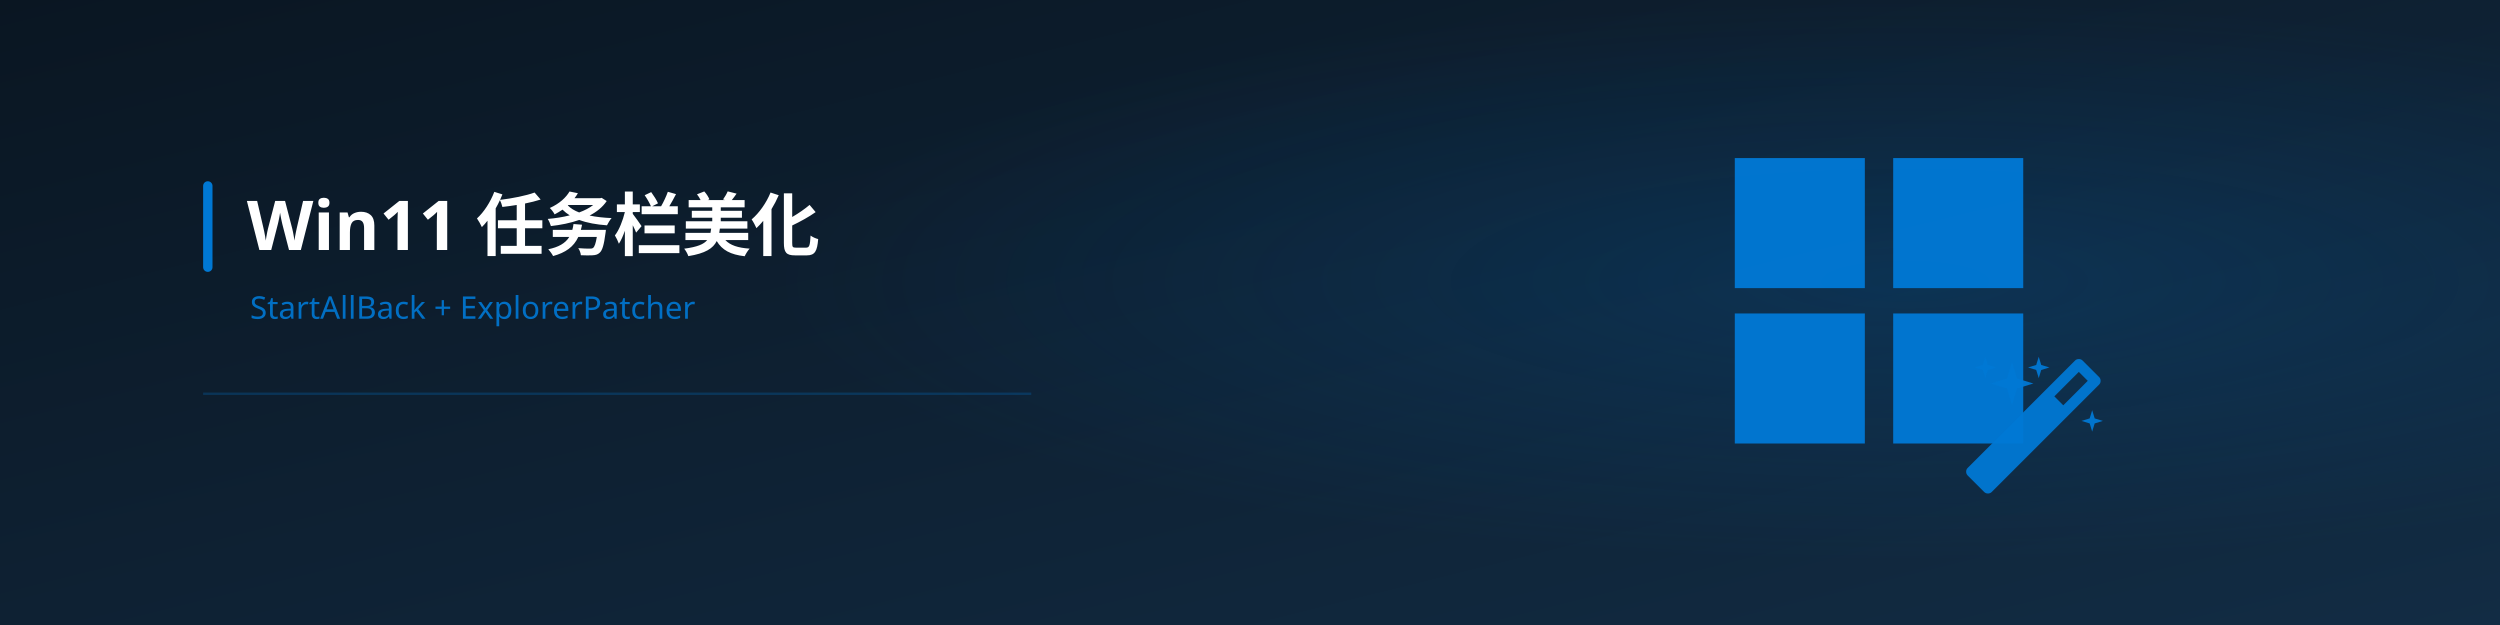
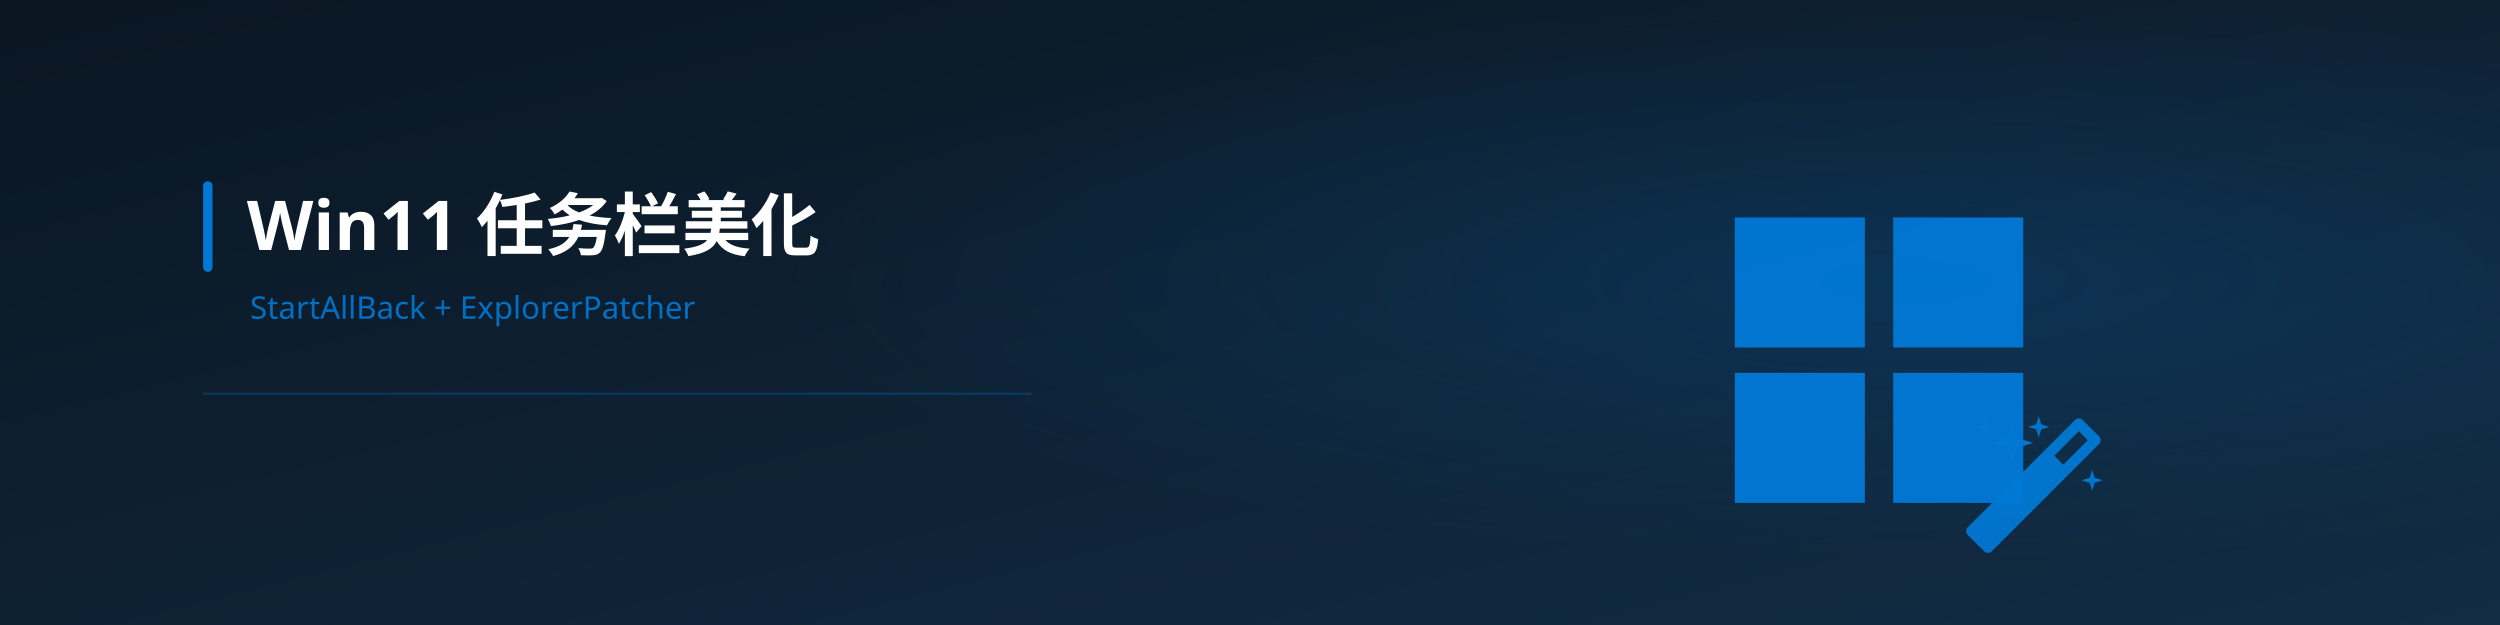
<svg xmlns="http://www.w3.org/2000/svg" width="1600" height="400" viewBox="0 0 1600 400" font-family="Microsoft YaHei, PingFang SC, sans-serif">
  <defs>
    <linearGradient id="bg" x1="0" y1="0" x2="1" y2="1">
      <stop offset="0%" stop-color="#0a1622" />
      <stop offset="100%" stop-color="#122c44" />
    </linearGradient>
    <radialGradient id="glow" cx="76%" cy="45%" r="45%">
      <stop offset="0%" stop-color="#0078d4" stop-opacity="0.18" />
      <stop offset="100%" stop-color="#0078d4" stop-opacity="0" />
    </radialGradient>
  </defs>
  <rect width="1600" height="400" fill="url(#bg)" />
  <rect width="1600" height="400" fill="url(#glow)" />
-   <g transform="translate(1110.00,101.09) scale(0.36417)" opacity="0.96">
+   <g transform="translate(1110.00,139.09) scale(0.36417)" opacity="0.96">
    <g transform="translate(-902,-261)">
      <g fill="#0078d4">
        <path d="M902.73 261.208h228.551v228.551H902.73zM1181.097 261.208h228.551v228.551h-228.551zM902.73 534.291h228.551v228.551H902.73zM1181.097 534.291h228.551v228.551h-228.551z" />
      </g>
    </g>
  </g>
-   <g transform="translate(1250.00,220.00) scale(0.09766)" opacity="0.94">
+   <g transform="translate(1250.00,258.00) scale(0.09766)" opacity="0.94">
    <g fill="#0078d4">
      <path d="M721.92 403.328l160.341-160.341-58.581-58.581-160.341 160.384 58.539 58.539z m244.651-160.341c0 9.813-3.285 18.048-9.856 24.619L252.8 971.477a33.408 33.408 0 0 1-24.619 9.856 33.408 33.408 0 0 1-24.619-9.813l-108.373-108.373A33.408 33.408 0 0 1 85.333 838.443c0-9.856 3.285-18.091 9.813-24.619L799.104 109.952a33.408 33.408 0 0 1 24.619-9.813c9.856 0 18.091 3.243 24.661 9.813l108.373 108.373c6.571 6.571 9.813 14.805 9.813 24.661zM227.115 138.965l53.632 16.427-53.632 16.427-16.427 53.632-16.427-53.632-53.632-16.427 53.632-16.427L210.688 85.333l16.427 53.632z m191.573 88.661l107.264 32.853-107.307 32.853-32.853 107.264-32.811-107.264-107.264-32.853 107.264-32.853 32.853-107.264 32.853 107.264z m509.013 261.632l53.632 16.427-53.632 16.427-16.427 53.632-16.427-53.632-53.632-16.427 53.632-16.427 16.427-53.632 16.427 53.632z m-350.293-350.293l53.632 16.427-53.632 16.427-16.427 53.632-16.427-53.632-53.632-16.427 53.632-16.427L560.981 85.333l16.427 53.632z" />
    </g>
  </g>
  <rect x="130" y="116" width="6" height="58" fill="#0078d4" rx="3" />
  <text x="158" y="160" font-size="44" font-weight="bold" fill="#ffffff">Win11 任务栏美化</text>
  <text x="160" y="204" font-size="20" fill="#0078d4" opacity="0.9">StartAllBack + ExplorerPatcher</text>
  <line x1="130" y1="252" x2="660" y2="252" stroke="#0078d4" stroke-opacity="0.25" stroke-width="1.5" />
</svg>
